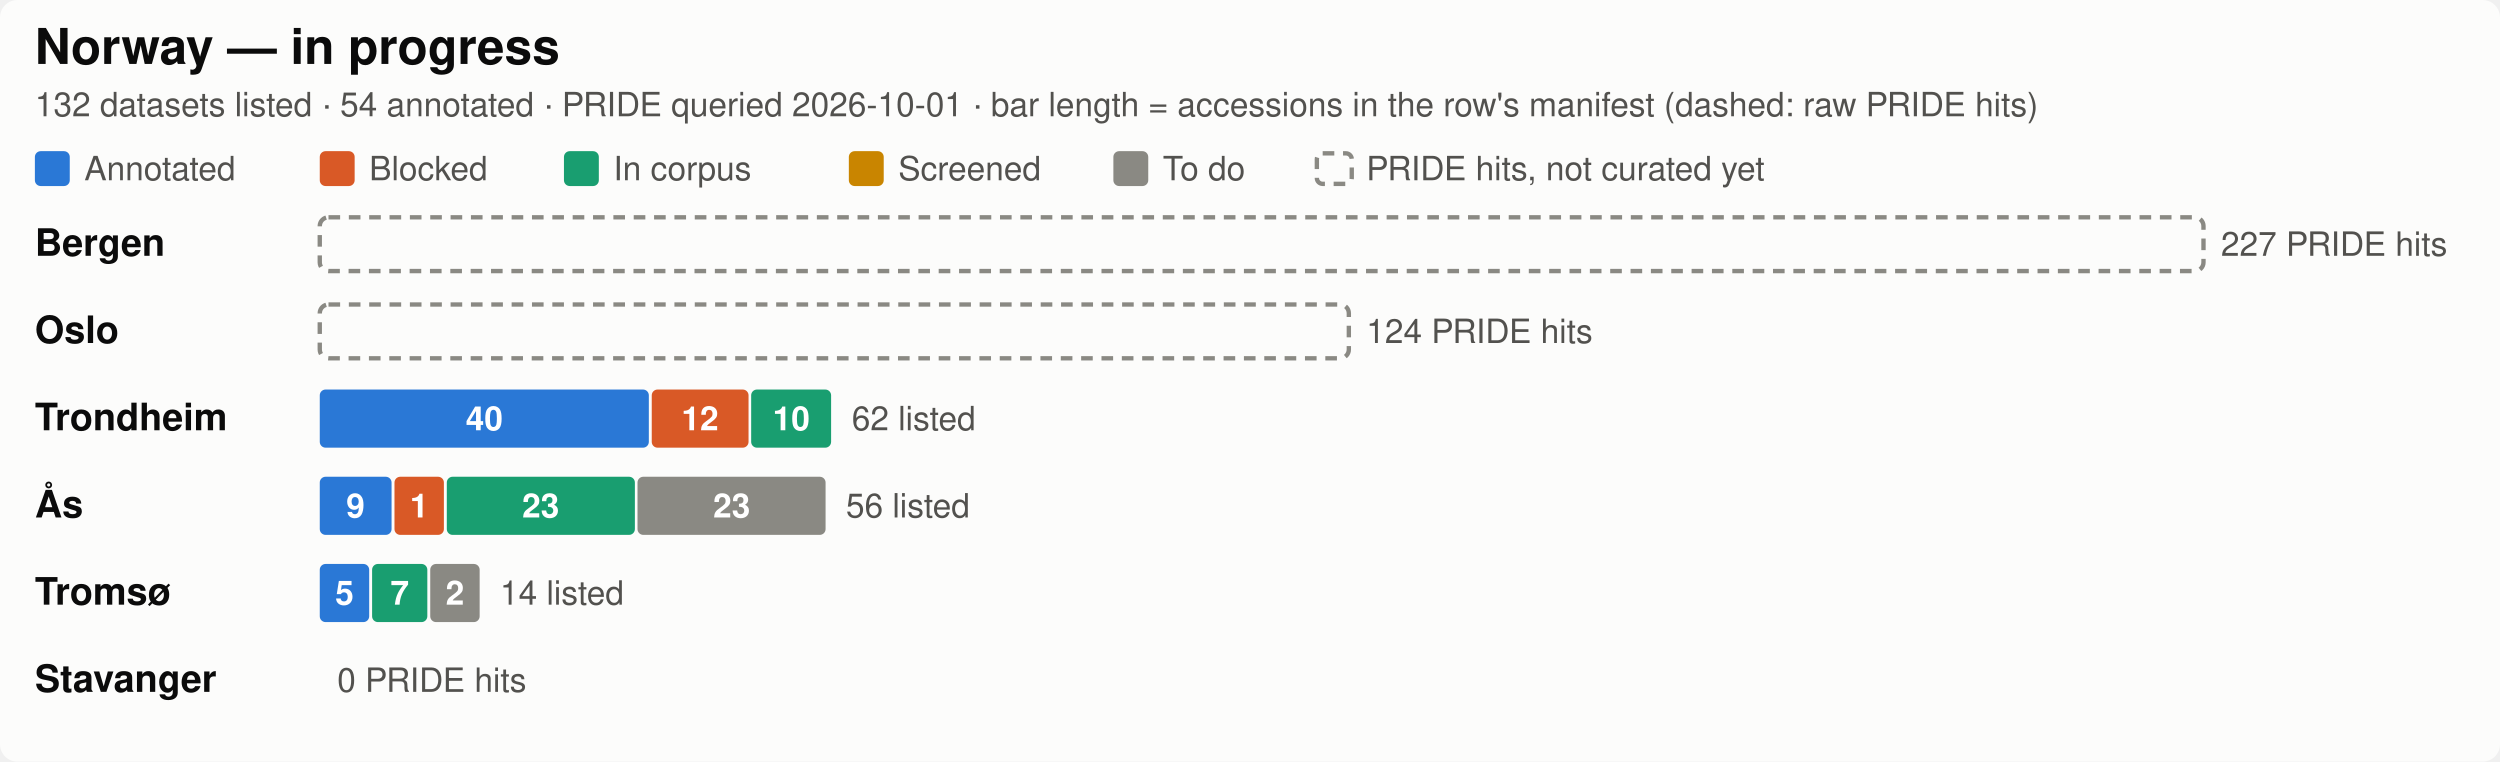
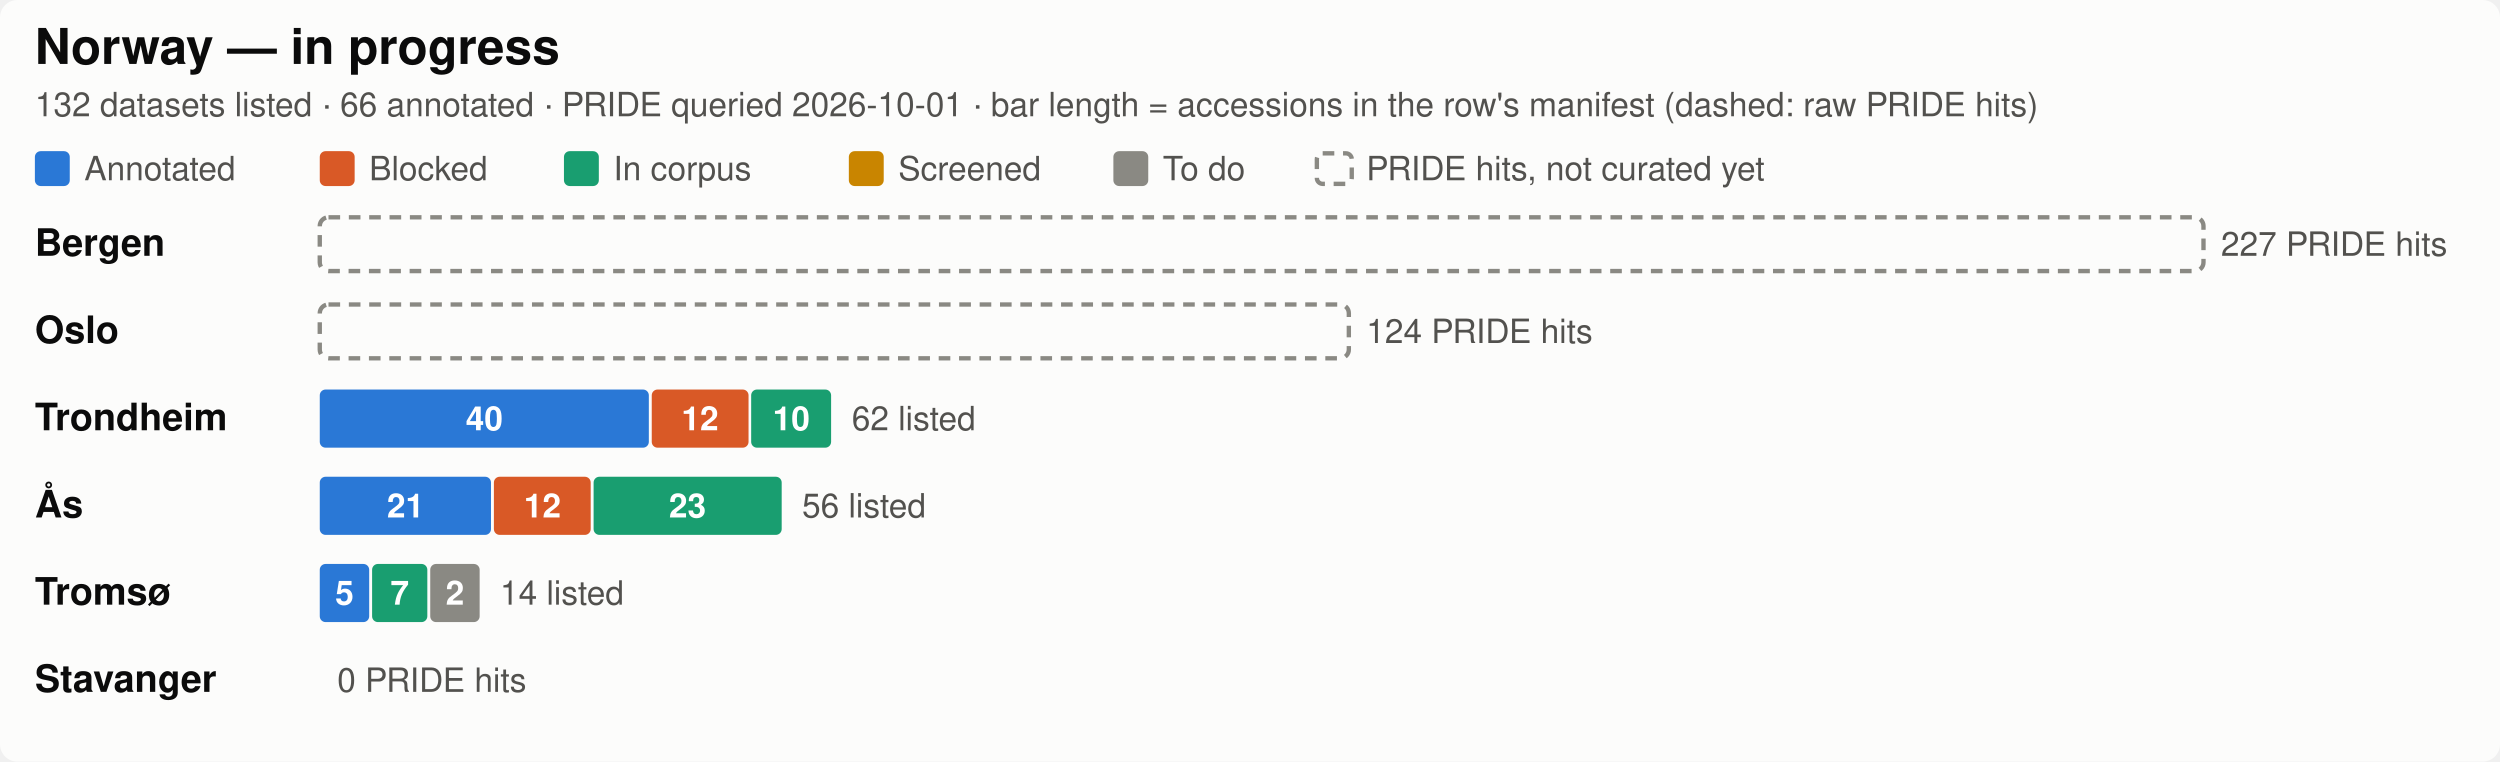
<svg xmlns="http://www.w3.org/2000/svg" width="860" height="262" viewBox="0 0 860 262" role="img" aria-label="Norway SDRF progress by city">
  <style>
  .bg { fill: #fcfcfb; }
  .title { fill: #0b0b0b; font-size: 17px; font-weight: 600; }
  .city { fill: #0b0b0b; font-size: 13px; font-weight: 600; }
  .sub, .legend, .total { fill: #52514e; font-size: 11.5px; }
  .seg { font-size: 11.5px; font-weight: 600; fill: #ffffff; font-variant-numeric: tabular-nums; }
  .uncurated { fill: none; stroke: #8a8983; stroke-width: 1.5; stroke-dasharray: 4 3; }
  text { font-family: -apple-system, "Segoe UI", Helvetica, Arial, sans-serif; }
  .c-annotated { fill: #2a78d6; }
  .c-blocked { fill: #d95926; }
  .c-in_corpus { fill: #199e70; }
  .c-screened { fill: #c98500; }
  .c-todo { fill: #8a8983; }

  @media (prefers-color-scheme: dark) {
    .bg { fill: #1a1a19; }
    .title, .city { fill: #ffffff; }
    .sub, .legend, .total { fill: #c3c2b7; }
    .uncurated { stroke: #8f8e86; }
    .c-annotated { fill: #3987e5; }
    .c-blocked { fill: #d95926; }
    .c-in_corpus { fill: #199e70; }
    .c-screened { fill: #c98500; }
    .c-todo { fill: #6b6a65; }
  }
</style>
  <rect class="bg" width="860" height="262" rx="6" />
  <text class="title" x="12" y="22">Norway — in progress</text>
-   <text class="sub" x="12" y="40">132 datasets listed · 54 annotated · PRIDE queried 2026-10-01 · bar length = accessions in the row's manifest (dashed: raw PRIDE hits)</text>
+   <text class="sub" x="12" y="40">132 datasets listed · 66 annotated · PRIDE queried 2026-10-01 · bar length = accessions in the row's manifest (dashed: raw PRIDE hits)</text>
  <rect class="c-annotated" fill="#2a78d6" x="12" y="52" width="12" height="12" rx="2" />
  <text class="legend" x="29" y="62">Annotated</text>
  <rect class="c-blocked" fill="#d95926" x="110" y="52" width="12" height="12" rx="2" />
  <text class="legend" x="127" y="62">Blocked</text>
  <rect class="c-in_corpus" fill="#199e70" x="194" y="52" width="12" height="12" rx="2" />
  <text class="legend" x="211" y="62">In corpus</text>
  <rect class="c-screened" fill="#c98500" x="292" y="52" width="12" height="12" rx="2" />
  <text class="legend" x="309" y="62">Screened</text>
  <rect class="c-todo" fill="#8a8983" x="383" y="52" width="12" height="12" rx="2" />
  <text class="legend" x="400" y="62">To do</text>
  <rect class="uncurated" fill="none" stroke="#8a8983" x="453" y="52.75" width="12" height="10.5" rx="2" />
  <text class="legend" x="470" y="62">PRIDE hits, not curated yet</text>
  <text class="city" x="12" y="88.0">Bergen</text>
  <rect class="uncurated" fill="none" stroke="#8a8983" x="110" y="74.75" width="648.0" height="18.5" rx="3" />
  <text class="total" x="764.0" y="88.0">227 PRIDE hits</text>
  <text class="city" x="12" y="118.0">Oslo</text>
  <rect class="uncurated" fill="none" stroke="#8a8983" x="110" y="104.75" width="354.0" height="18.5" rx="3" />
  <text class="total" x="470.0" y="118.0">124 PRIDE hits</text>
  <text class="city" x="12" y="148.0">Trondheim</text>
  <rect class="c-annotated" fill="#2a78d6" x="110.0" y="134" width="113.2" height="20" rx="2" />
  <text class="seg" x="166.6" y="148.0" text-anchor="middle">40</text>
  <rect class="c-blocked" fill="#d95926" x="224.2" y="134" width="33.3" height="20" rx="2" />
  <text class="seg" x="240.8" y="148.0" text-anchor="middle">12</text>
  <rect class="c-in_corpus" fill="#199e70" x="258.4" y="134" width="27.5" height="20" rx="2" />
  <text class="seg" x="272.2" y="148.0" text-anchor="middle">10</text>
  <text class="total" x="293.0" y="148.0">62 listed</text>
  <text class="city" x="12" y="178.0">Ås</text>
-   <rect class="c-annotated" fill="#2a78d6" x="110.0" y="164" width="24.7" height="20" rx="2" />
-   <text class="seg" x="122.3" y="178.0" text-anchor="middle">9</text>
-   <rect class="c-blocked" fill="#d95926" x="135.7" y="164" width="17.0" height="20" rx="2" />
-   <text class="seg" x="144.2" y="178.0" text-anchor="middle">1</text>
-   <rect class="c-in_corpus" fill="#199e70" x="153.7" y="164" width="64.7" height="20" rx="2" />
-   <text class="seg" x="186.0" y="178.0" text-anchor="middle">23</text>
-   <rect class="c-todo" fill="#8a8983" x="219.3" y="164" width="64.7" height="20" rx="2" />
-   <text class="seg" x="251.7" y="178.0" text-anchor="middle">23</text>
-   <text class="total" x="291.0" y="178.0">56 listed</text>
+   <rect class="c-annotated" fill="#2a78d6" x="110.0" y="164" width="58.9" height="20" rx="2" />
+   <text class="seg" x="139.5" y="178.0" text-anchor="middle">21</text>
+   <rect class="c-blocked" fill="#d95926" x="169.9" y="164" width="33.3" height="20" rx="2" />
+   <text class="seg" x="186.6" y="178.0" text-anchor="middle">12</text>
+   <rect class="c-in_corpus" fill="#199e70" x="204.2" y="164" width="64.7" height="20" rx="2" />
+   <text class="seg" x="236.5" y="178.0" text-anchor="middle">23</text>
+   <text class="total" x="275.9" y="178.0">56 listed</text>
  <text class="city" x="12" y="208.0">Tromsø</text>
  <rect class="c-annotated" fill="#2a78d6" x="110.0" y="194" width="17.0" height="20" rx="2" />
  <text class="seg" x="118.5" y="208.0" text-anchor="middle">5</text>
  <rect class="c-in_corpus" fill="#199e70" x="128.0" y="194" width="19.0" height="20" rx="2" />
  <text class="seg" x="137.5" y="208.0" text-anchor="middle">7</text>
  <rect class="c-todo" fill="#8a8983" x="148.0" y="194" width="17.0" height="20" rx="2" />
  <text class="seg" x="156.5" y="208.0" text-anchor="middle">2</text>
  <text class="total" x="172.0" y="208.0">14 listed</text>
  <text class="city" x="12" y="238.0">Stavanger</text>
  <text class="total" x="116.0" y="238.0">0 PRIDE hits</text>
</svg>
